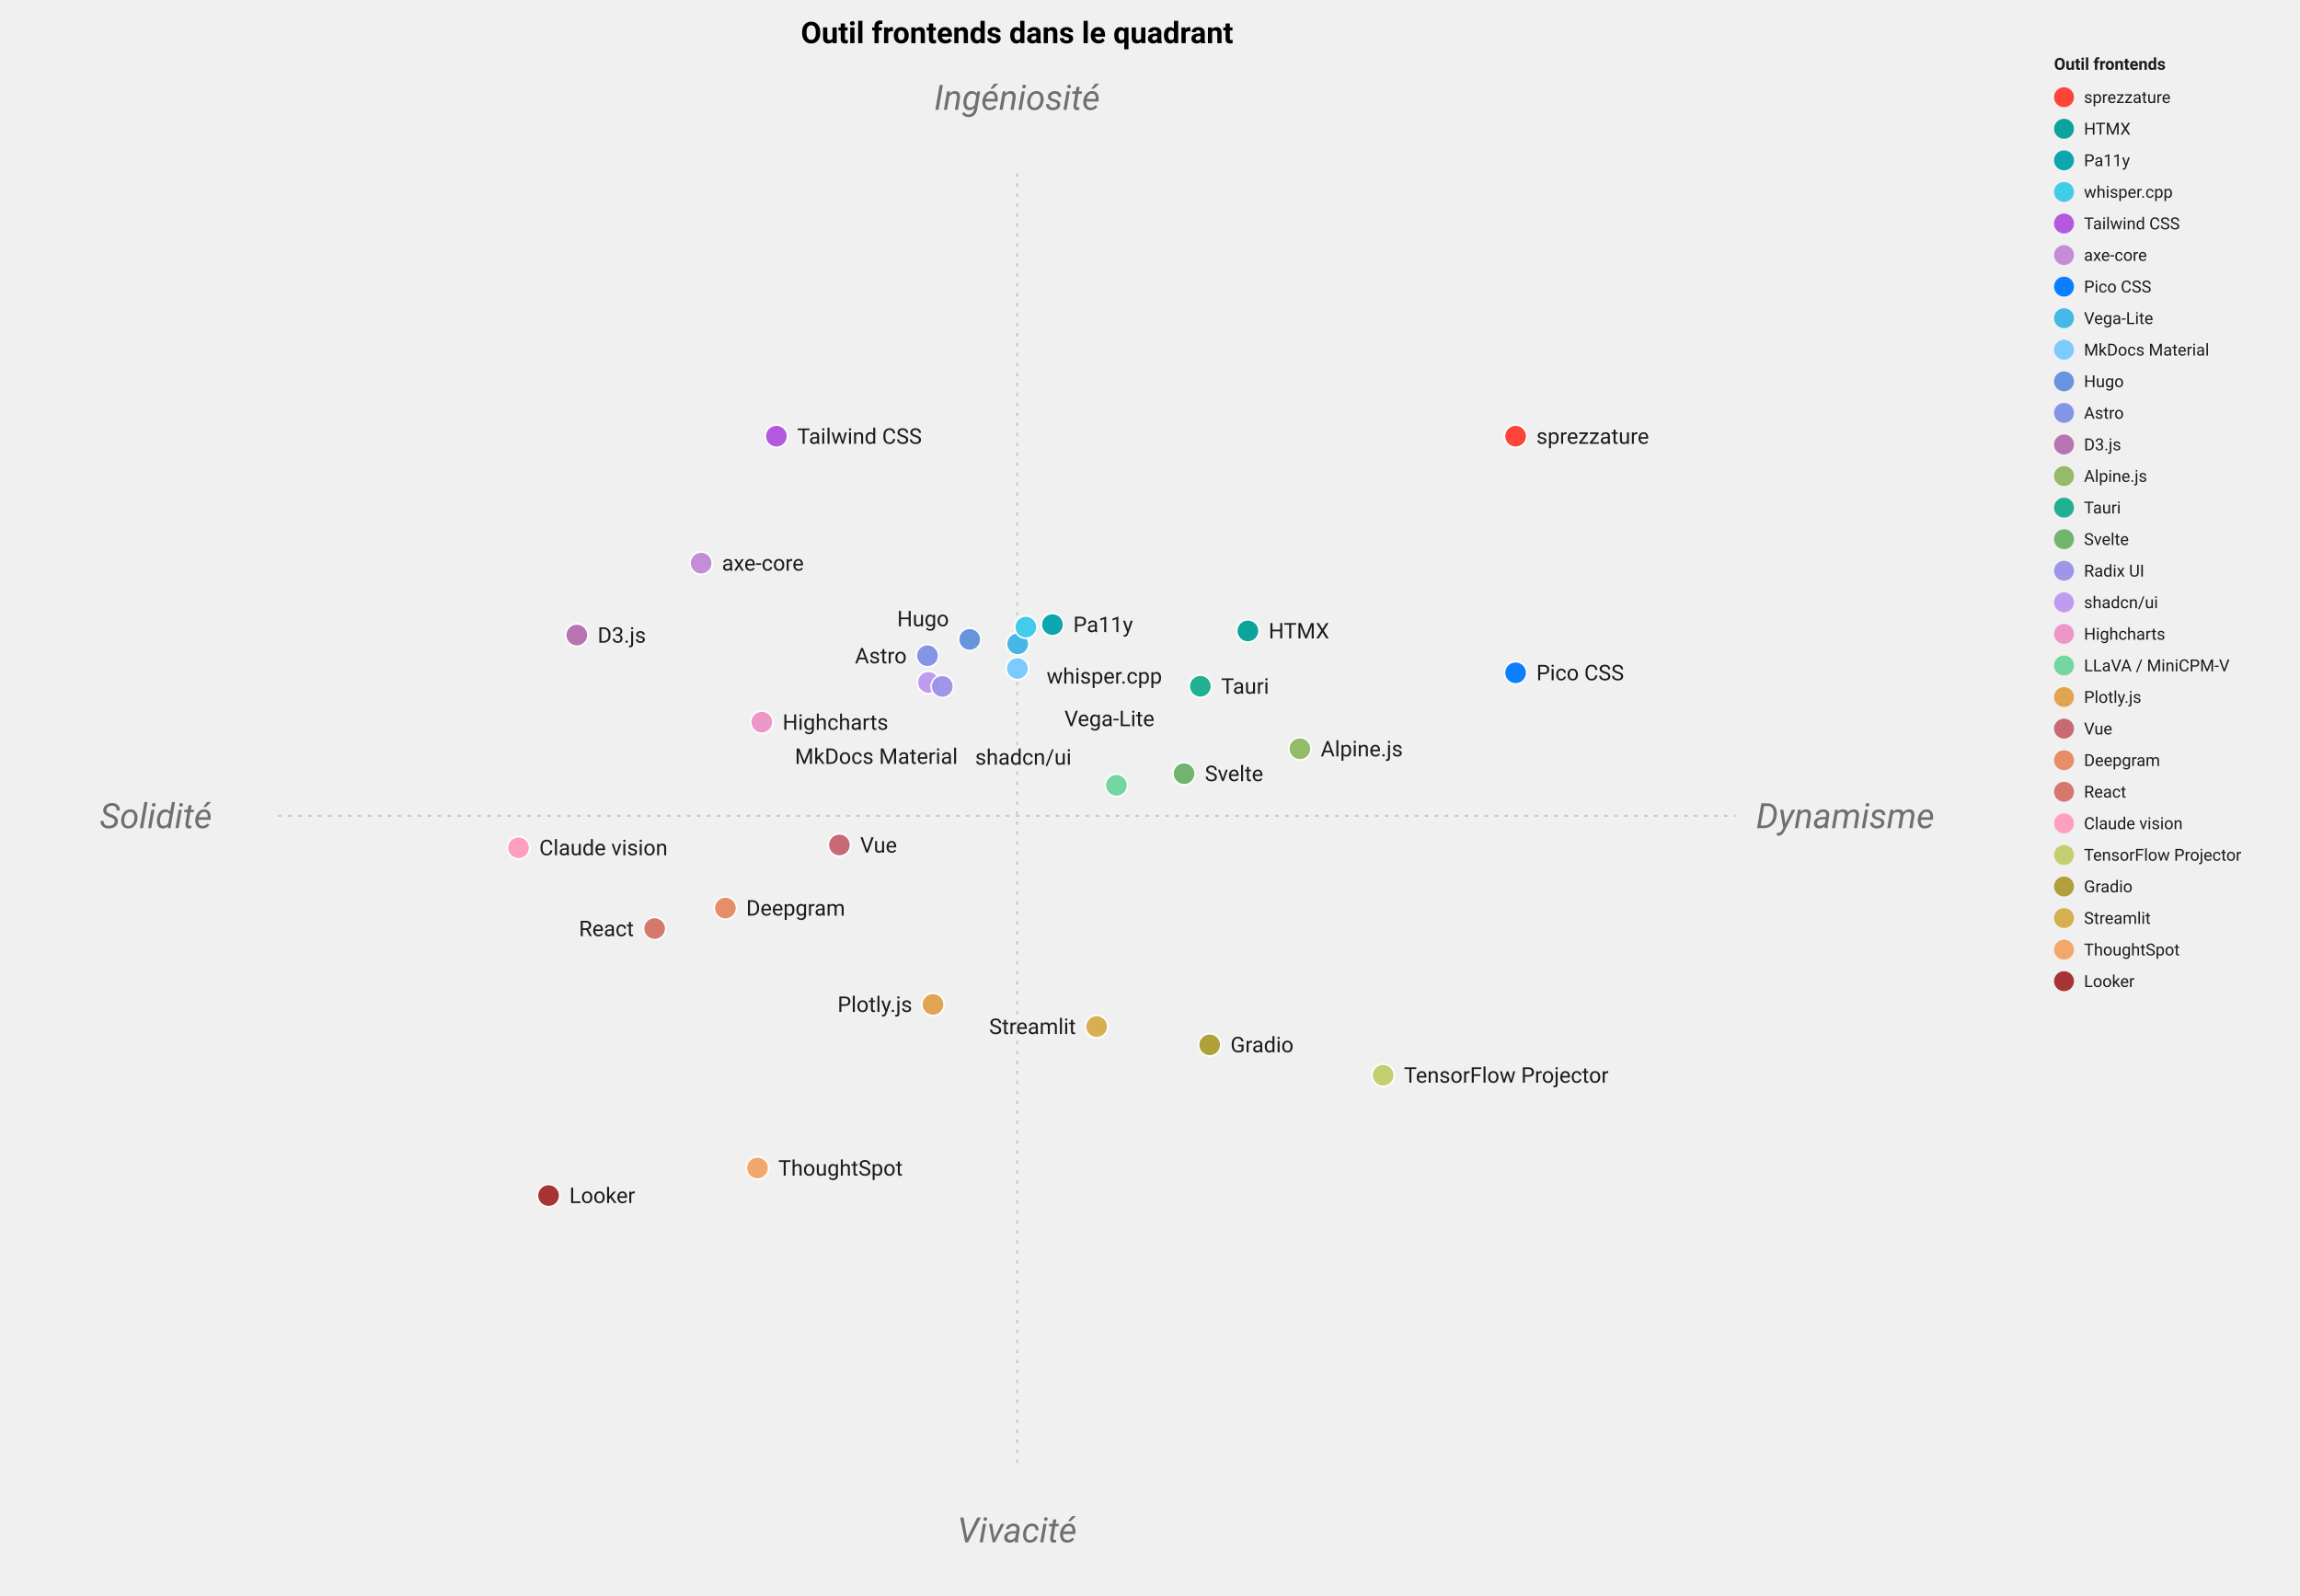
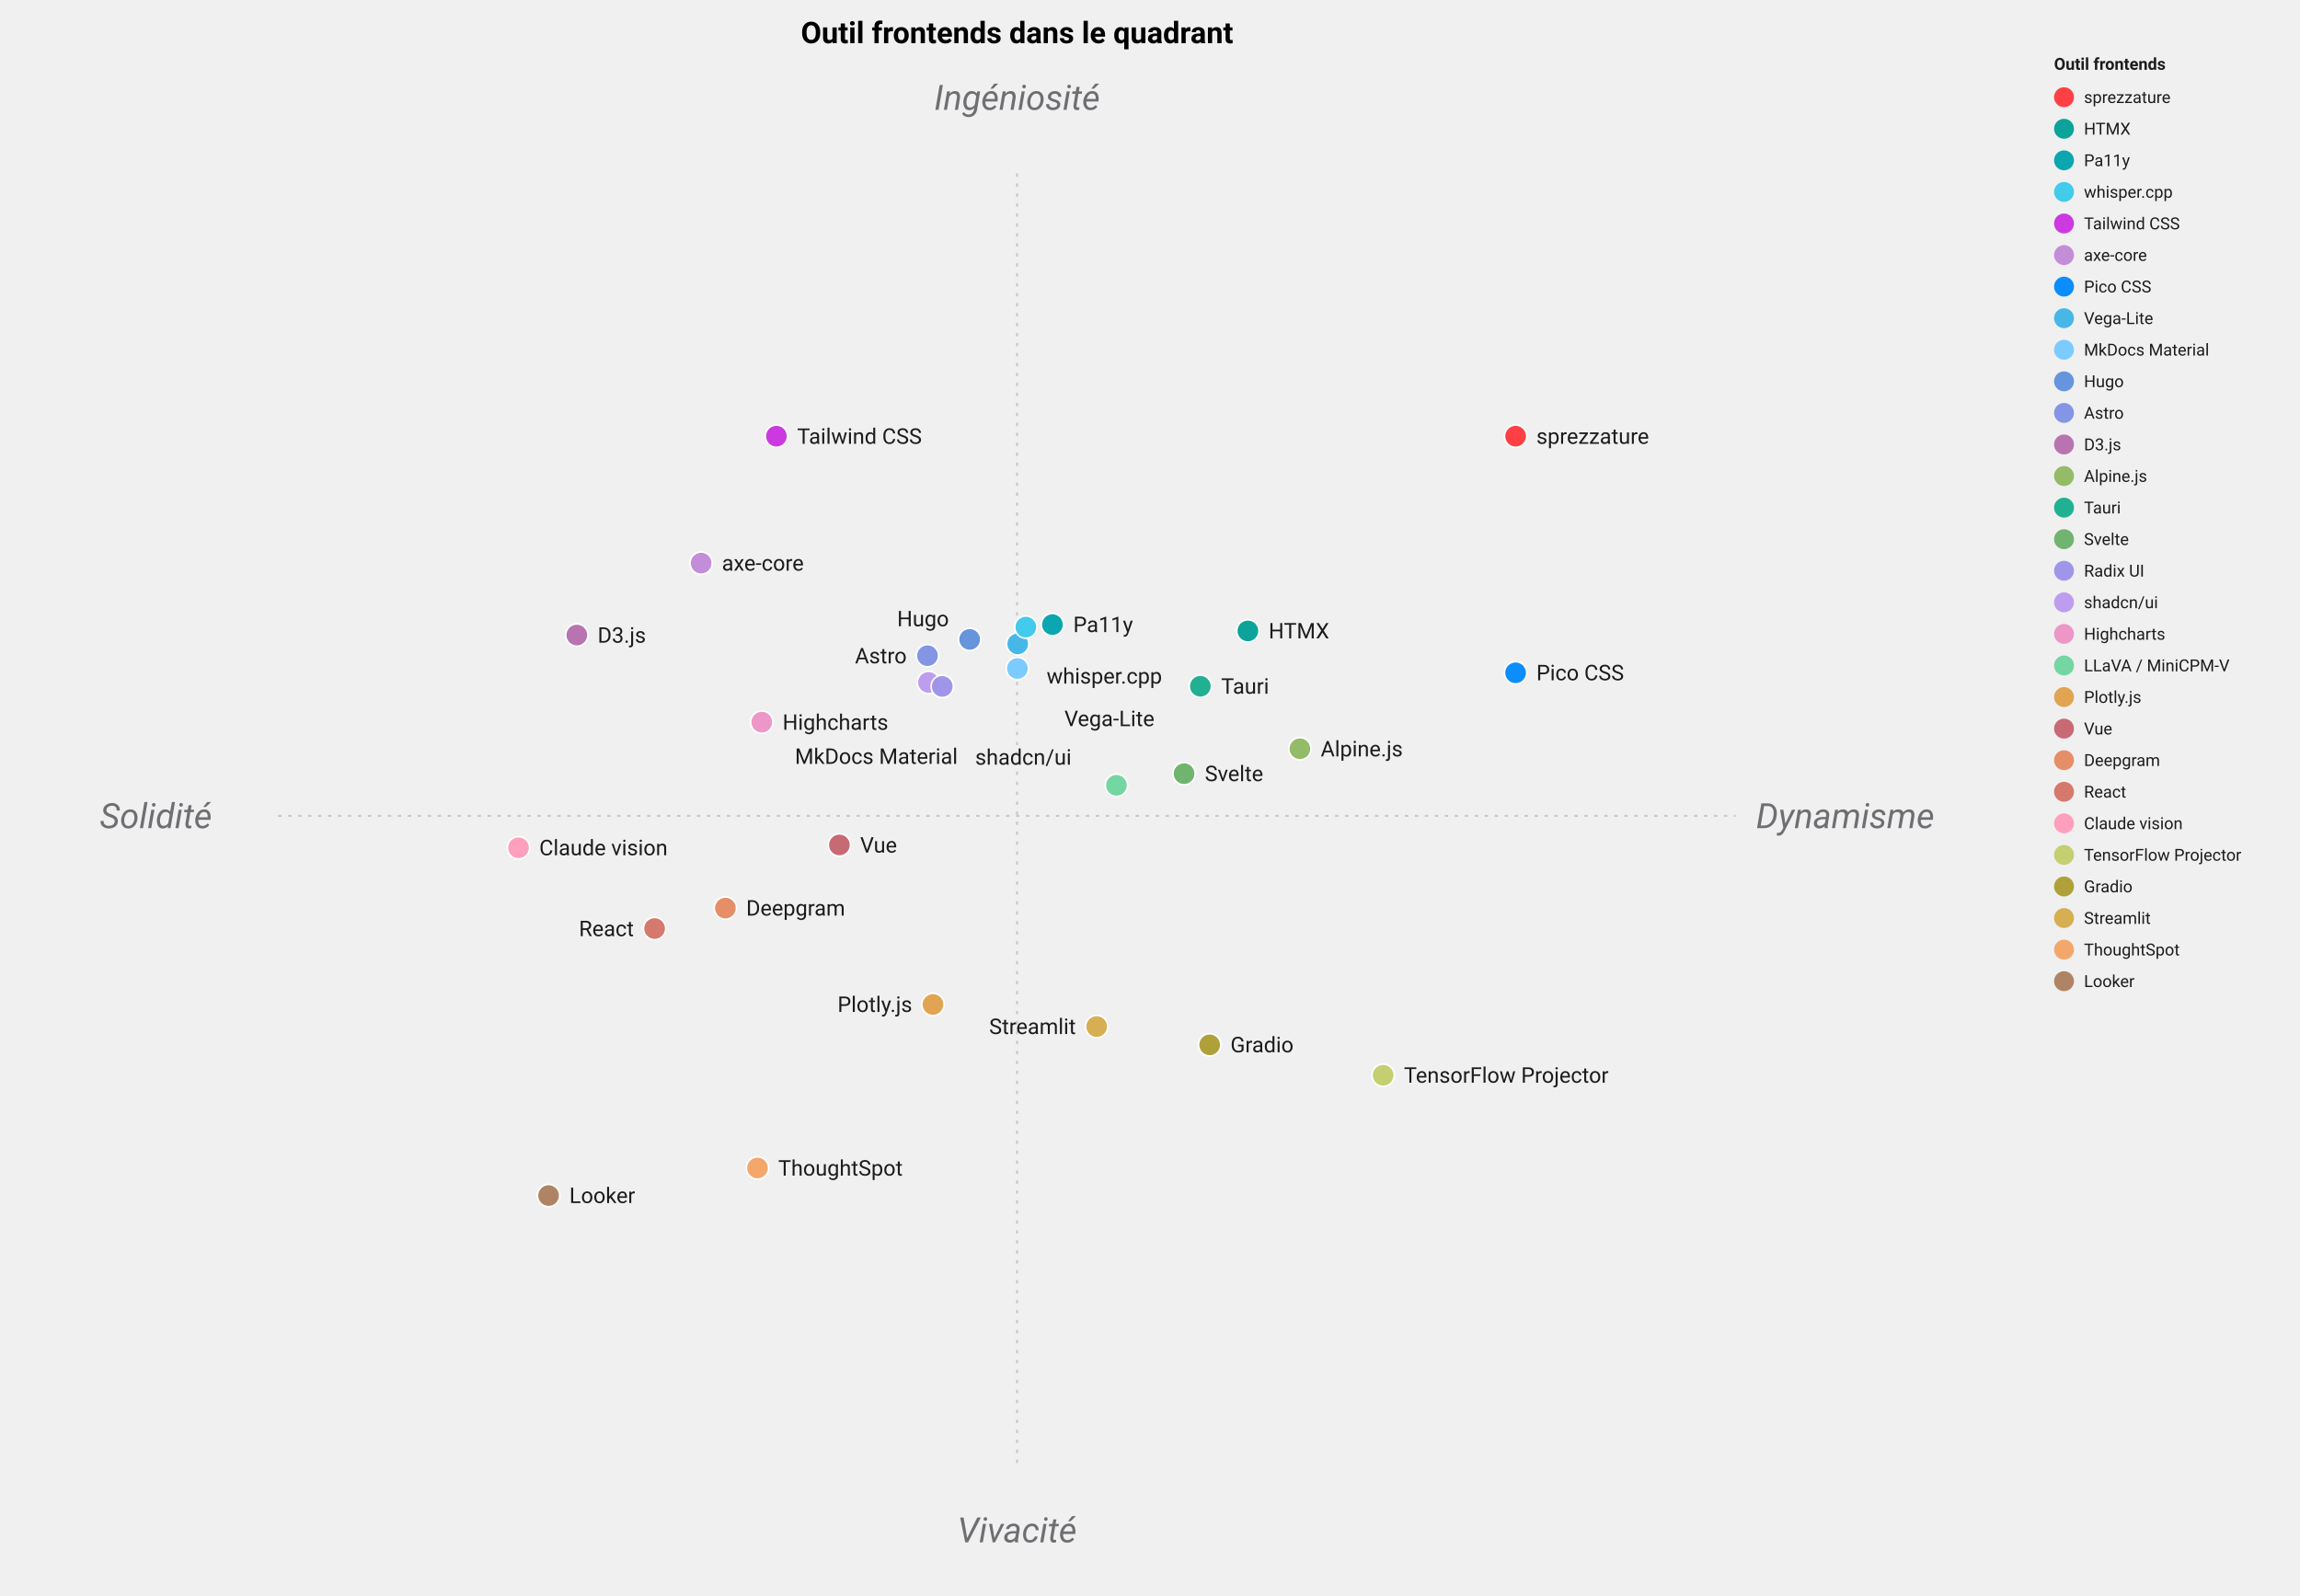
<svg xmlns="http://www.w3.org/2000/svg" width="1384" height="960" viewBox="0 0 1384 960" role="img" aria-labelledby="sp-title sp-desc" font-family="Roboto, -apple-system, Helvetica, Arial, sans-serif">
  <style>.sp-dot{cursor:pointer}.sp-dot:hover circle,.sp-dot:focus circle{stroke-width:2.4}.sp-dot:hover,.sp-dot:focus{filter:brightness(1.08);outline:none}</style>
  <line x1="167.4" y1="491.0" x2="1044.4" y2="491.0" stroke="#C7C7CC" stroke-width="1.2" stroke-dasharray="2,4" />
  <line x1="612.0" y1="880.4" x2="612.0" y2="101.6" stroke="#C7C7CC" stroke-width="1.2" stroke-dasharray="2,4" />
  <text data-pole="right" x="1164.0" y="498.4" font-size="21" font-style="italic" fill="#6E6E73" text-anchor="end">Dynamisme</text>
  <text data-pole="left" x="60.0" y="498.4" font-size="21" font-style="italic" fill="#6E6E73" text-anchor="start">Solidité</text>
  <text data-pole="top" x="612.0" y="66.1" font-size="21" font-style="italic" fill="#6E6E73" text-anchor="middle">Ingéniosité</text>
  <text data-pole="bottom" x="612.0" y="928.2" font-size="21" font-style="italic" fill="#6E6E73" text-anchor="middle">Vivacité</text>
  <g class="sp-dot" tabindex="0" role="img" aria-label="Outil frontends: sprezzature Local-first: 5 Léger: 5 Personnalisable: 5 Accessibilité: 5 Maturité: 2 Intégré: 5 Interactif: 4 Libre: 5 Facilité: 4 Écosystème: 2">
-     <circle cx="912.0" cy="262.5" r="6.72" fill="#FF3B30" stroke="white" stroke-width="1" opacity="0.95" />
+     <circle cx="912.0" cy="262.5" r="6.72" fill="#FF383C" stroke="white" stroke-width="1" opacity="0.95" />
  </g>
  <text x="924.5" y="267.1" font-size="13" fill="#1C1C1E" text-anchor="start">sprezzature</text>
  <g class="sp-dot" tabindex="0" role="img" aria-label="Outil frontends: React Local-first: 5 Léger: 1 Personnalisable: 3 Accessibilité: 2 Maturité: 5 Intégré: 1 Interactif: 4 Libre: 5 Facilité: 2 Écosystème: 5">
    <circle cx="393.9" cy="558.8" r="6.72" fill="#D47366" stroke="white" stroke-width="1" opacity="0.95" />
  </g>
  <text x="381.4" y="563.4" font-size="13" fill="#1C1C1E" text-anchor="end">React</text>
  <g class="sp-dot" tabindex="0" role="img" aria-label="Outil frontends: Vue Local-first: 5 Léger: 2 Personnalisable: 3 Accessibilité: 3 Maturité: 5 Intégré: 1 Interactif: 4 Libre: 5 Facilité: 3 Écosystème: 4">
    <circle cx="505.1" cy="508.5" r="6.72" fill="#C5646E" stroke="white" stroke-width="1" opacity="0.95" />
  </g>
  <text x="517.6" y="513.1" font-size="13" fill="#1C1C1E" text-anchor="start">Vue</text>
  <g class="sp-dot" tabindex="0" role="img" aria-label="Outil frontends: Svelte Local-first: 5 Léger: 4 Personnalisable: 3 Accessibilité: 3 Maturité: 4 Intégré: 1 Interactif: 4 Libre: 5 Facilité: 4 Écosystème: 3">
    <circle cx="712.5" cy="465.6" r="6.72" fill="#6AB169" stroke="white" stroke-width="1" opacity="0.95" />
  </g>
  <text x="725.0" y="470.1" font-size="13" fill="#1C1C1E" text-anchor="start">Svelte</text>
  <g class="sp-dot" tabindex="0" role="img" aria-label="Outil frontends: HTMX Local-first: 5 Léger: 4 Personnalisable: 4 Accessibilité: 4 Maturité: 3 Intégré: 1 Interactif: 3 Libre: 5 Facilité: 4 Écosystème: 3">
    <circle cx="750.9" cy="379.7" r="6.72" fill="#00A096" stroke="white" stroke-width="1" opacity="0.95" />
  </g>
  <text x="763.4" y="384.2" font-size="13" fill="#1C1C1E" text-anchor="start">HTMX</text>
  <g class="sp-dot" tabindex="0" role="img" aria-label="Outil frontends: Alpine.js Local-first: 5 Léger: 4 Personnalisable: 3 Accessibilité: 3 Maturité: 3 Intégré: 1 Interactif: 3 Libre: 5 Facilité: 4 Écosystème: 3">
    <circle cx="782.2" cy="450.6" r="6.72" fill="#90B961" stroke="white" stroke-width="1" opacity="0.95" />
  </g>
  <text x="794.7" y="455.2" font-size="13" fill="#1C1C1E" text-anchor="start">Alpine.js</text>
  <g class="sp-dot" tabindex="0" role="img" aria-label="Outil frontends: Tailwind CSS Local-first: 5 Léger: 4 Personnalisable: 5 Accessibilité: 4 Maturité: 5 Intégré: 2 Interactif: 1 Libre: 5 Facilité: 4 Écosystème: 5">
-     <circle cx="467.2" cy="262.5" r="6.72" fill="#AF52DE" stroke="white" stroke-width="1" opacity="0.95" />
+     <circle cx="467.2" cy="262.5" r="6.72" fill="#CB30E0" stroke="white" stroke-width="1" opacity="0.95" />
  </g>
  <text x="479.7" y="267.1" font-size="13" fill="#1C1C1E" text-anchor="start">Tailwind CSS</text>
  <g class="sp-dot" tabindex="0" role="img" aria-label="Outil frontends: Pico CSS Local-first: 5 Léger: 5 Personnalisable: 2 Accessibilité: 4 Maturité: 3 Intégré: 1 Interactif: 1 Libre: 5 Facilité: 5 Écosystème: 2">
-     <circle cx="912.0" cy="404.9" r="6.72" fill="#007AFF" stroke="white" stroke-width="1" opacity="0.95" />
+     <circle cx="912.0" cy="404.9" r="6.72" fill="#0088FF" stroke="white" stroke-width="1" opacity="0.95" />
  </g>
  <text x="924.5" y="409.4" font-size="13" fill="#1C1C1E" text-anchor="start">Pico CSS</text>
  <g class="sp-dot" tabindex="0" role="img" aria-label="Outil frontends: shadcn/ui Local-first: 5 Léger: 3 Personnalisable: 4 Accessibilité: 4 Maturité: 4 Intégré: 1 Interactif: 4 Libre: 5 Facilité: 3 Écosystème: 4">
    <circle cx="558.7" cy="410.7" r="6.72" fill="#BC99EE" stroke="white" stroke-width="1" opacity="0.95" />
  </g>
  <text x="586.8" y="460.2" font-size="13" fill="#1C1C1E" text-anchor="start">shadcn/ui</text>
  <g class="sp-dot" tabindex="0" role="img" aria-label="Outil frontends: Radix UI Local-first: 5 Léger: 3 Personnalisable: 3 Accessibilité: 5 Maturité: 4 Intégré: 1 Interactif: 4 Libre: 5 Facilité: 3 Écosystème: 4">
    <circle cx="567.0" cy="413.1" r="6.72" fill="#9C92E9" stroke="white" stroke-width="1" opacity="0.95" />
  </g>
  <g class="sp-dot" tabindex="0" role="img" aria-label="Outil frontends: Vega-Lite Local-first: 5 Léger: 3 Personnalisable: 4 Accessibilité: 4 Maturité: 4 Intégré: 2 Interactif: 4 Libre: 5 Facilité: 4 Écosystème: 4">
    <circle cx="612.4" cy="387.5" r="6.72" fill="#3FB5E7" stroke="white" stroke-width="1" opacity="0.95" />
  </g>
  <text x="640.5" y="437.0" font-size="13" fill="#1C1C1E" text-anchor="start">Vega-Lite</text>
  <g class="sp-dot" tabindex="0" role="img" aria-label="Outil frontends: D3.js Local-first: 5 Léger: 4 Personnalisable: 5 Accessibilité: 3 Maturité: 5 Intégré: 1 Interactif: 5 Libre: 5 Facilité: 1 Écosystème: 5">
    <circle cx="347.1" cy="382.2" r="6.72" fill="#B66DAE" stroke="white" stroke-width="1" opacity="0.95" />
  </g>
  <text x="359.6" y="386.8" font-size="13" fill="#1C1C1E" text-anchor="start">D3.js</text>
  <g class="sp-dot" tabindex="0" role="img" aria-label="Outil frontends: Plotly.js Local-first: 5 Léger: 1 Personnalisable: 2 Accessibilité: 3 Maturité: 4 Intégré: 1 Interactif: 5 Libre: 4 Facilité: 3 Écosystème: 4">
    <circle cx="561.4" cy="604.5" r="6.72" fill="#E0A14C" stroke="white" stroke-width="1" opacity="0.95" />
  </g>
  <text x="548.9" y="609.0" font-size="13" fill="#1C1C1E" text-anchor="end">Plotly.js</text>
  <g class="sp-dot" tabindex="0" role="img" aria-label="Outil frontends: Gradio Local-first: 4 Léger: 2 Personnalisable: 1 Accessibilité: 3 Maturité: 4 Intégré: 1 Interactif: 4 Libre: 4 Facilité: 5 Écosystème: 3">
    <circle cx="727.9" cy="628.8" r="6.72" fill="#AC9C31" stroke="white" stroke-width="1" opacity="0.95" />
  </g>
  <text x="740.4" y="633.3" font-size="13" fill="#1C1C1E" text-anchor="start">Gradio</text>
  <g class="sp-dot" tabindex="0" role="img" aria-label="Outil frontends: Streamlit Local-first: 4 Léger: 2 Personnalisable: 1 Accessibilité: 3 Maturité: 4 Intégré: 1 Interactif: 4 Libre: 4 Facilité: 5 Écosystème: 4">
    <circle cx="659.9" cy="617.8" r="6.72" fill="#D4AC49" stroke="white" stroke-width="1" opacity="0.95" />
  </g>
  <text x="647.4" y="622.3" font-size="13" fill="#1C1C1E" text-anchor="end">Streamlit</text>
  <g class="sp-dot" tabindex="0" role="img" aria-label="Outil frontends: Tauri Local-first: 5 Léger: 4 Personnalisable: 4 Accessibilité: 3 Maturité: 3 Intégré: 1 Interactif: 3 Libre: 5 Facilité: 3 Écosystème: 3">
    <circle cx="722.3" cy="413.0" r="6.72" fill="#17AE8E" stroke="white" stroke-width="1" opacity="0.95" />
  </g>
  <text x="734.8" y="417.5" font-size="13" fill="#1C1C1E" text-anchor="start">Tauri</text>
  <g class="sp-dot" tabindex="0" role="img" aria-label="Outil frontends: Hugo Local-first: 5 Léger: 4 Personnalisable: 4 Accessibilité: 3 Maturité: 4 Intégré: 1 Interactif: 2 Libre: 5 Facilité: 3 Écosystème: 4">
    <circle cx="583.5" cy="384.8" r="6.72" fill="#6090DC" stroke="white" stroke-width="1" opacity="0.95" />
  </g>
  <text x="571.0" y="376.9" font-size="13" fill="#1C1C1E" text-anchor="end">Hugo</text>
  <g class="sp-dot" tabindex="0" role="img" aria-label="Outil frontends: Astro Local-first: 5 Léger: 3 Personnalisable: 4 Accessibilité: 4 Maturité: 4 Intégré: 1 Interactif: 3 Libre: 5 Facilité: 3 Écosystème: 4">
    <circle cx="558.1" cy="394.6" r="6.72" fill="#7F91E5" stroke="white" stroke-width="1" opacity="0.95" />
  </g>
  <text x="545.6" y="399.2" font-size="13" fill="#1C1C1E" text-anchor="end">Astro</text>
  <g class="sp-dot" tabindex="0" role="img" aria-label="Outil frontends: MkDocs Material Local-first: 5 Léger: 4 Personnalisable: 3 Accessibilité: 4 Maturité: 4 Intégré: 1 Interactif: 2 Libre: 4 Facilité: 4 Écosystème: 4">
    <circle cx="612.2" cy="402.3" r="6.72" fill="#77CAFF" stroke="white" stroke-width="1" opacity="0.95" />
  </g>
  <text x="576.3" y="459.7" font-size="13" fill="#1C1C1E" text-anchor="end">MkDocs Material</text>
  <g class="sp-dot" tabindex="0" role="img" aria-label="Outil frontends: axe-core Local-first: 5 Léger: 4 Personnalisable: 3 Accessibilité: 5 Maturité: 5 Intégré: 1 Interactif: 1 Libre: 4 Facilité: 3 Écosystème: 5">
    <circle cx="421.9" cy="338.9" r="6.72" fill="#C188D6" stroke="white" stroke-width="1" opacity="0.95" />
  </g>
  <text x="434.4" y="343.4" font-size="13" fill="#1C1C1E" text-anchor="start">axe-core</text>
  <g class="sp-dot" tabindex="0" role="img" aria-label="Outil frontends: Pa11y Local-first: 5 Léger: 3 Personnalisable: 3 Accessibilité: 5 Maturité: 4 Intégré: 1 Interactif: 1 Libre: 5 Facilité: 3 Écosystème: 3">
    <circle cx="633.3" cy="375.9" r="6.72" fill="#00A3AD" stroke="white" stroke-width="1" opacity="0.95" />
  </g>
  <text x="645.8" y="380.4" font-size="13" fill="#1C1C1E" text-anchor="start">Pa11y</text>
  <g class="sp-dot" tabindex="0" role="img" aria-label="Outil frontends: Claude vision Local-first: 1 Léger: 3 Personnalisable: 3 Accessibilité: 4 Maturité: 5 Intégré: 2 Interactif: 2 Libre: 1 Facilité: 3 Écosystème: 5">
    <circle cx="312.0" cy="510.2" r="6.72" fill="#FF9CBB" stroke="white" stroke-width="1" opacity="0.95" />
  </g>
  <text x="324.5" y="514.7" font-size="13" fill="#1C1C1E" text-anchor="start">Claude vision</text>
  <g class="sp-dot" tabindex="0" role="img" aria-label="Outil frontends: LLaVA / MiniCPM-V Local-first: 5 Léger: 2 Personnalisable: 3 Accessibilité: 3 Maturité: 3 Intégré: 1 Interactif: 1 Libre: 5 Facilité: 2 Écosystème: 3">
    <circle cx="671.8" cy="472.6" r="6.72" fill="#6ED59E" stroke="white" stroke-width="1" opacity="0.95" />
  </g>
  <g class="sp-dot" tabindex="0" role="img" aria-label="Outil frontends: whisper.cpp Local-first: 5 Léger: 5 Personnalisable: 3 Accessibilité: 3 Maturité: 4 Intégré: 1 Interactif: 1 Libre: 5 Facilité: 3 Écosystème: 4">
    <circle cx="617.3" cy="377.4" r="6.72" fill="#3ACAEA" stroke="white" stroke-width="1" opacity="0.95" />
  </g>
  <text x="629.8" y="411.4" font-size="13" fill="#1C1C1E" text-anchor="start">whisper.cpp</text>
  <g class="sp-dot" tabindex="0" role="img" aria-label="Outil frontends: Deepgram Local-first: 1 Léger: 3 Personnalisable: 3 Accessibilité: 4 Maturité: 4 Intégré: 1 Interactif: 2 Libre: 1 Facilité: 3 Écosystème: 4">
    <circle cx="436.5" cy="546.5" r="6.72" fill="#E58962" stroke="white" stroke-width="1" opacity="0.95" />
  </g>
  <text x="449.0" y="551.0" font-size="13" fill="#1C1C1E" text-anchor="start">Deepgram</text>
  <g class="sp-dot" tabindex="0" role="img" aria-label="Outil frontends: Looker Local-first: 1 Léger: 1 Personnalisable: 2 Accessibilité: 3 Maturité: 5 Intégré: 1 Interactif: 5 Libre: 1 Facilité: 2 Écosystème: 4">
-     <circle cx="330.1" cy="719.5" r="6.72" fill="#A52A2A" stroke="white" stroke-width="1" opacity="0.95" />
+     <circle cx="330.1" cy="719.5" r="6.72" fill="#AC7F5E" stroke="white" stroke-width="1" opacity="0.95" />
  </g>
  <text x="342.6" y="724.0" font-size="13" fill="#1C1C1E" text-anchor="start">Looker</text>
  <g class="sp-dot" tabindex="0" role="img" aria-label="Outil frontends: ThoughtSpot Local-first: 2 Léger: 1 Personnalisable: 2 Accessibilité: 3 Maturité: 4 Intégré: 1 Interactif: 5 Libre: 1 Facilité: 3 Écosystème: 4">
    <circle cx="455.8" cy="702.9" r="6.72" fill="#F5A465" stroke="white" stroke-width="1" opacity="0.95" />
  </g>
  <text x="468.3" y="707.5" font-size="13" fill="#1C1C1E" text-anchor="start">ThoughtSpot</text>
  <g class="sp-dot" tabindex="0" role="img" aria-label="Outil frontends: Highcharts Local-first: 5 Léger: 3 Personnalisable: 4 Accessibilité: 5 Maturité: 5 Intégré: 1 Interactif: 5 Libre: 2 Facilité: 4 Écosystème: 4">
    <circle cx="458.4" cy="434.6" r="6.72" fill="#ED93C6" stroke="white" stroke-width="1" opacity="0.95" />
  </g>
  <text x="470.9" y="439.2" font-size="13" fill="#1C1C1E" text-anchor="start">Highcharts</text>
  <g class="sp-dot" tabindex="0" role="img" aria-label="Outil frontends: TensorFlow Projector Local-first: 4 Léger: 3 Personnalisable: 1 Accessibilité: 2 Maturité: 3 Intégré: 1 Interactif: 5 Libre: 5 Facilité: 3 Écosystème: 2">
    <circle cx="832.3" cy="647.1" r="6.72" fill="#C1CE6B" stroke="white" stroke-width="1" opacity="0.95" />
  </g>
  <text x="844.8" y="651.6" font-size="13" fill="#1C1C1E" text-anchor="start">TensorFlow Projector</text>
  <text x="1236.0" y="42.0" font-size="10" font-weight="700" fill="#1C1C1E">Outil frontends</text>
-   <circle cx="1242.0" cy="58.5" r="6" fill="#FF3B30" opacity="0.95" />
+   <circle cx="1242.0" cy="58.5" r="6" fill="#FF383C" opacity="0.95" />
  <text x="1254.0" y="62.0" font-size="10" fill="#1C1C1E">sprezzature</text>
  <circle cx="1242.0" cy="77.5" r="6" fill="#00A096" opacity="0.95" />
  <text x="1254.0" y="81.0" font-size="10" fill="#1C1C1E">HTMX</text>
  <circle cx="1242.0" cy="96.5" r="6" fill="#00A3AD" opacity="0.95" />
  <text x="1254.0" y="100.0" font-size="10" fill="#1C1C1E">Pa11y</text>
  <circle cx="1242.0" cy="115.5" r="6" fill="#3ACAEA" opacity="0.95" />
  <text x="1254.0" y="119.0" font-size="10" fill="#1C1C1E">whisper.cpp</text>
-   <circle cx="1242.0" cy="134.5" r="6" fill="#AF52DE" opacity="0.95" />
+   <circle cx="1242.0" cy="134.5" r="6" fill="#CB30E0" opacity="0.95" />
  <text x="1254.0" y="138.0" font-size="10" fill="#1C1C1E">Tailwind CSS</text>
  <circle cx="1242.0" cy="153.5" r="6" fill="#C188D6" opacity="0.95" />
  <text x="1254.0" y="157.0" font-size="10" fill="#1C1C1E">axe-core</text>
-   <circle cx="1242.0" cy="172.5" r="6" fill="#007AFF" opacity="0.95" />
+   <circle cx="1242.0" cy="172.5" r="6" fill="#0088FF" opacity="0.95" />
  <text x="1254.0" y="176.0" font-size="10" fill="#1C1C1E">Pico CSS</text>
  <circle cx="1242.0" cy="191.5" r="6" fill="#3FB5E7" opacity="0.95" />
  <text x="1254.0" y="195.0" font-size="10" fill="#1C1C1E">Vega-Lite</text>
  <circle cx="1242.0" cy="210.5" r="6" fill="#77CAFF" opacity="0.95" />
  <text x="1254.0" y="214.0" font-size="10" fill="#1C1C1E">MkDocs Material</text>
  <circle cx="1242.0" cy="229.5" r="6" fill="#6090DC" opacity="0.95" />
  <text x="1254.0" y="233.0" font-size="10" fill="#1C1C1E">Hugo</text>
  <circle cx="1242.0" cy="248.5" r="6" fill="#7F91E5" opacity="0.95" />
  <text x="1254.0" y="252.0" font-size="10" fill="#1C1C1E">Astro</text>
  <circle cx="1242.0" cy="267.5" r="6" fill="#B66DAE" opacity="0.95" />
  <text x="1254.0" y="271.0" font-size="10" fill="#1C1C1E">D3.js</text>
  <circle cx="1242.0" cy="286.5" r="6" fill="#90B961" opacity="0.95" />
  <text x="1254.0" y="290.0" font-size="10" fill="#1C1C1E">Alpine.js</text>
  <circle cx="1242.0" cy="305.5" r="6" fill="#17AE8E" opacity="0.95" />
  <text x="1254.0" y="309.0" font-size="10" fill="#1C1C1E">Tauri</text>
  <circle cx="1242.0" cy="324.5" r="6" fill="#6AB169" opacity="0.95" />
  <text x="1254.0" y="328.0" font-size="10" fill="#1C1C1E">Svelte</text>
  <circle cx="1242.0" cy="343.5" r="6" fill="#9C92E9" opacity="0.95" />
  <text x="1254.0" y="347.0" font-size="10" fill="#1C1C1E">Radix UI</text>
  <circle cx="1242.0" cy="362.5" r="6" fill="#BC99EE" opacity="0.95" />
  <text x="1254.0" y="366.0" font-size="10" fill="#1C1C1E">shadcn/ui</text>
  <circle cx="1242.0" cy="381.5" r="6" fill="#ED93C6" opacity="0.95" />
  <text x="1254.0" y="385.0" font-size="10" fill="#1C1C1E">Highcharts</text>
  <circle cx="1242.0" cy="400.5" r="6" fill="#6ED59E" opacity="0.95" />
  <text x="1254.0" y="404.0" font-size="10" fill="#1C1C1E">LLaVA / MiniCPM-V</text>
  <circle cx="1242.0" cy="419.5" r="6" fill="#E0A14C" opacity="0.95" />
  <text x="1254.0" y="423.0" font-size="10" fill="#1C1C1E">Plotly.js</text>
  <circle cx="1242.0" cy="438.5" r="6" fill="#C5646E" opacity="0.95" />
  <text x="1254.0" y="442.0" font-size="10" fill="#1C1C1E">Vue</text>
  <circle cx="1242.0" cy="457.5" r="6" fill="#E58962" opacity="0.95" />
  <text x="1254.0" y="461.0" font-size="10" fill="#1C1C1E">Deepgram</text>
  <circle cx="1242.0" cy="476.5" r="6" fill="#D47366" opacity="0.95" />
  <text x="1254.0" y="480.0" font-size="10" fill="#1C1C1E">React</text>
  <circle cx="1242.0" cy="495.5" r="6" fill="#FF9CBB" opacity="0.95" />
  <text x="1254.0" y="499.0" font-size="10" fill="#1C1C1E">Claude vision</text>
  <circle cx="1242.0" cy="514.5" r="6" fill="#C1CE6B" opacity="0.95" />
  <text x="1254.0" y="518.0" font-size="10" fill="#1C1C1E">TensorFlow Projector</text>
  <circle cx="1242.0" cy="533.5" r="6" fill="#AC9C31" opacity="0.95" />
  <text x="1254.0" y="537.0" font-size="10" fill="#1C1C1E">Gradio</text>
  <circle cx="1242.0" cy="552.5" r="6" fill="#D4AC49" opacity="0.95" />
  <text x="1254.0" y="556.0" font-size="10" fill="#1C1C1E">Streamlit</text>
  <circle cx="1242.0" cy="571.5" r="6" fill="#F5A465" opacity="0.95" />
  <text x="1254.0" y="575.0" font-size="10" fill="#1C1C1E">ThoughtSpot</text>
-   <circle cx="1242.0" cy="590.5" r="6" fill="#A52A2A" opacity="0.95" />
+   <circle cx="1242.0" cy="590.5" r="6" fill="#AC7F5E" opacity="0.95" />
  <text x="1254.0" y="594.0" font-size="10" fill="#1C1C1E">Looker</text>
  <text x="612.0" y="26" font-size="18" font-weight="bold" fill="#000" text-anchor="middle">Outil frontends dans le quadrant</text>
</svg>
